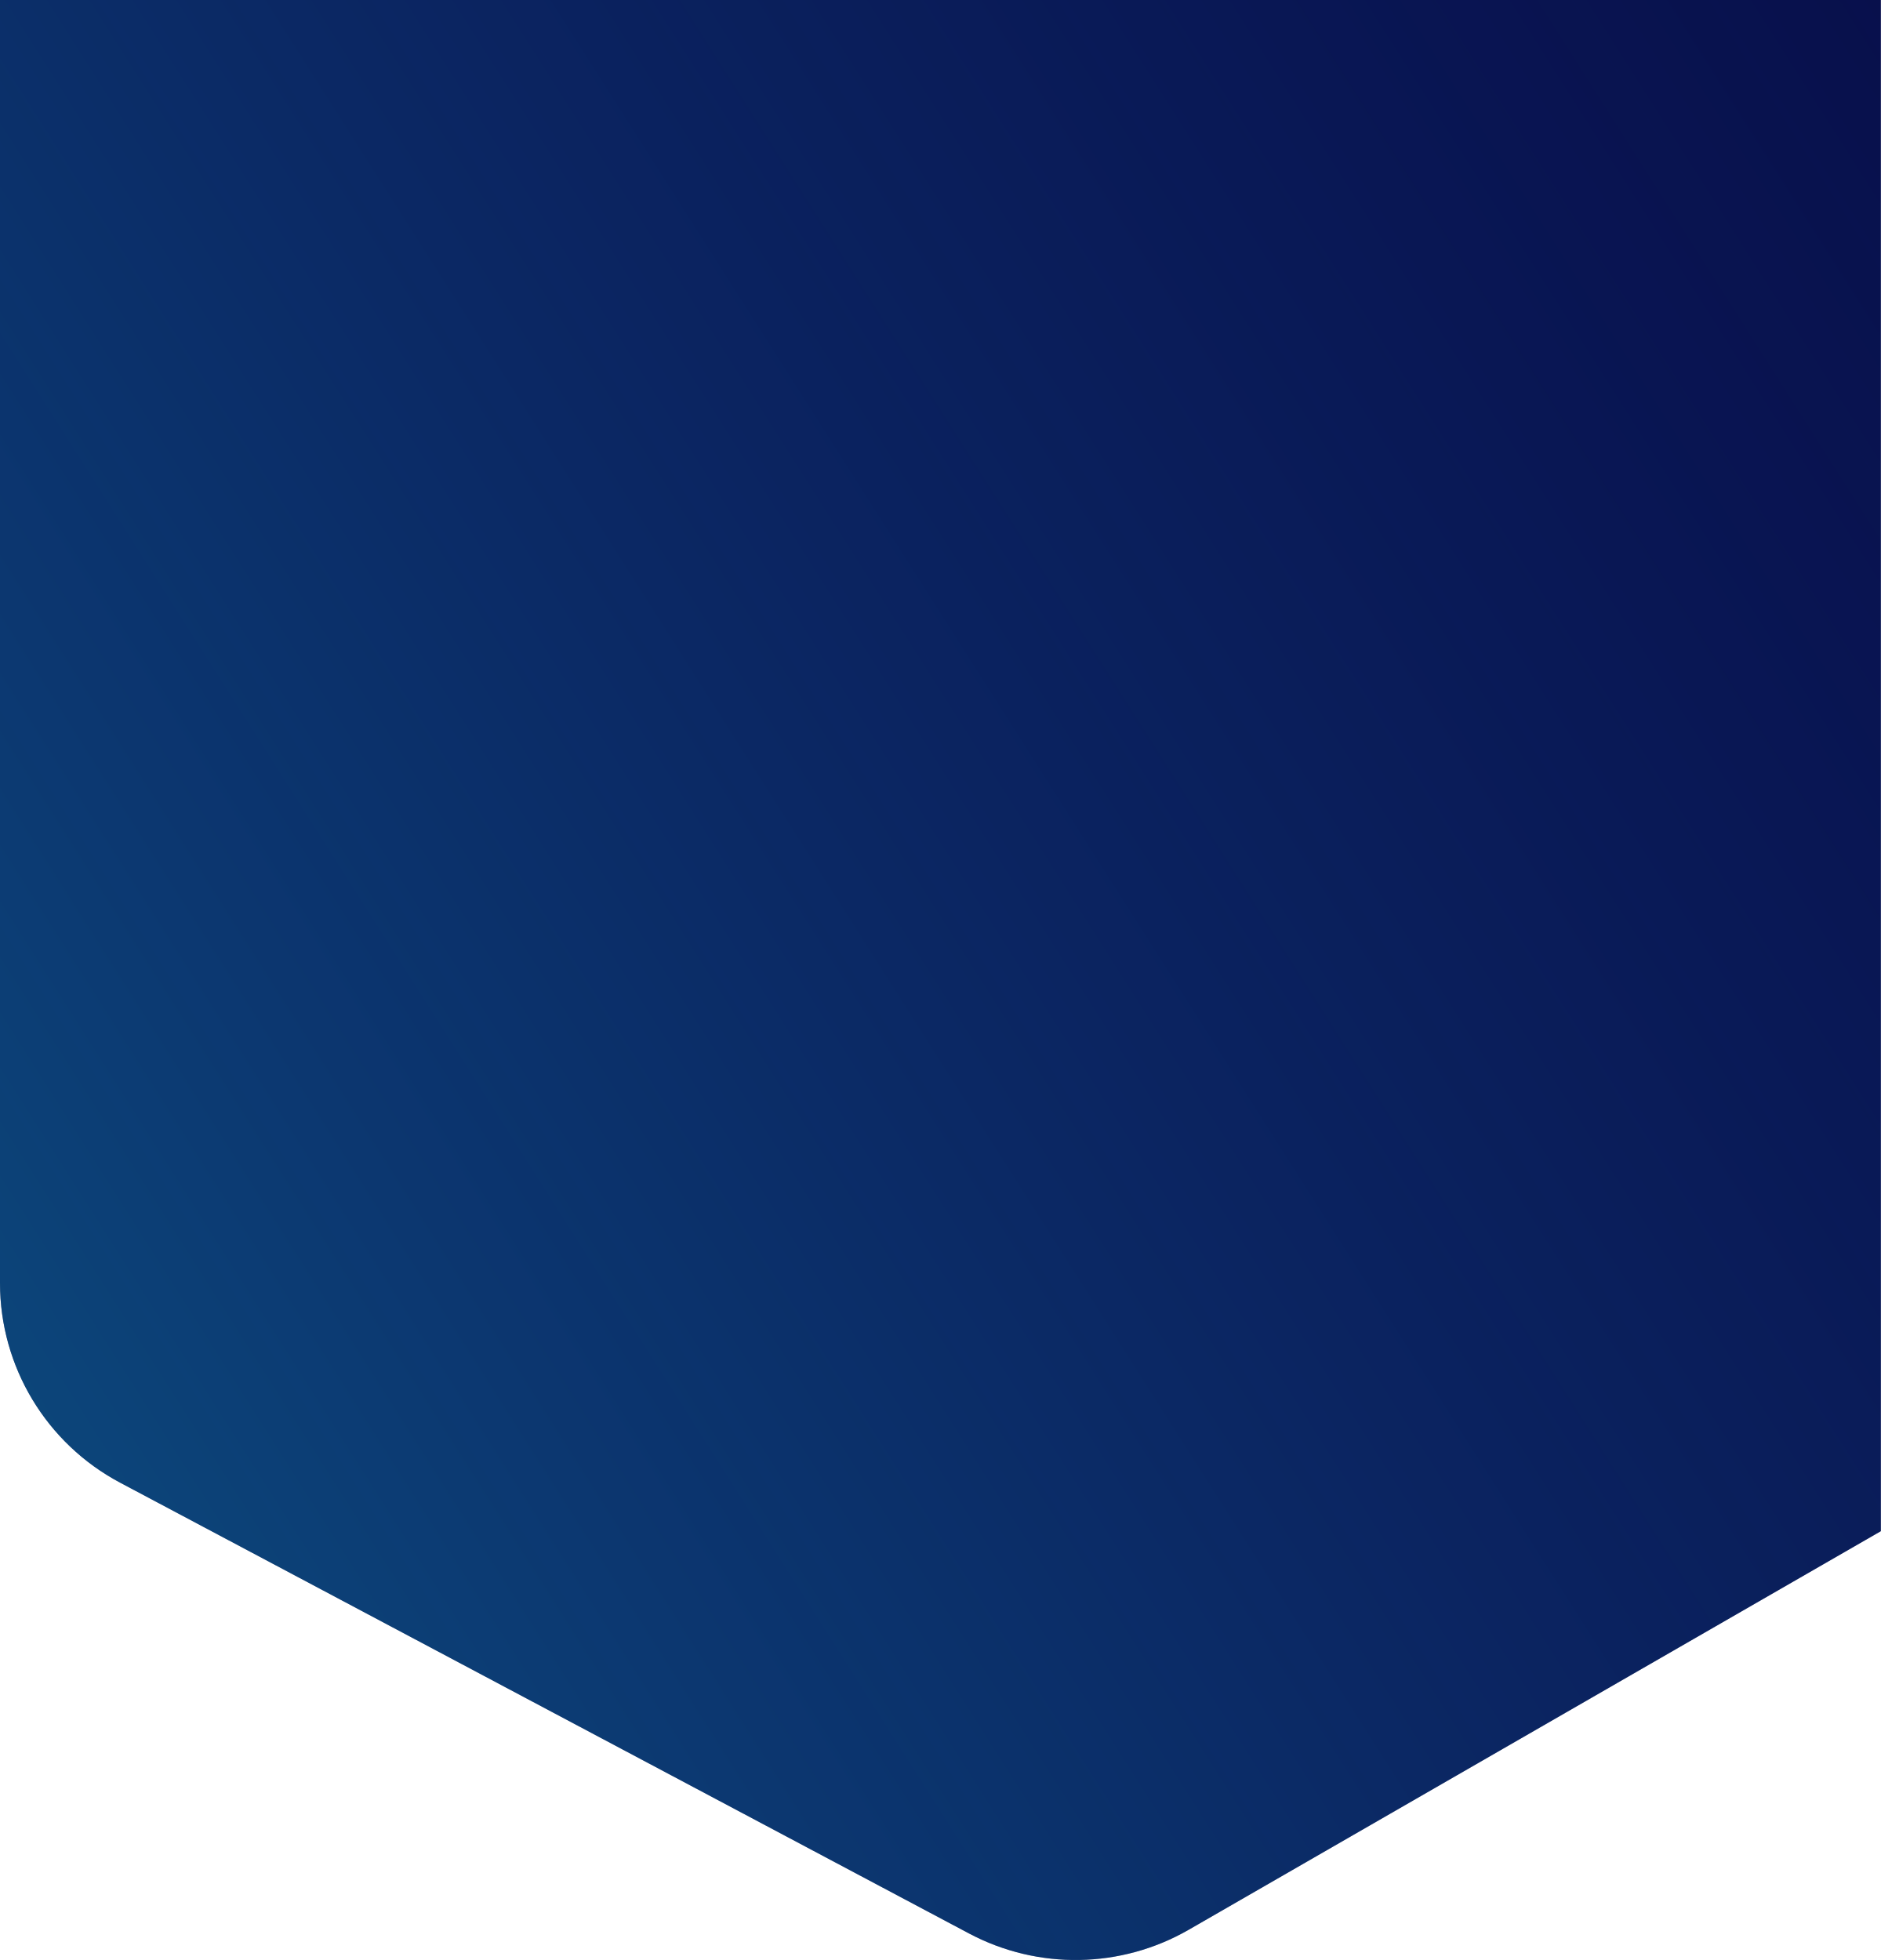
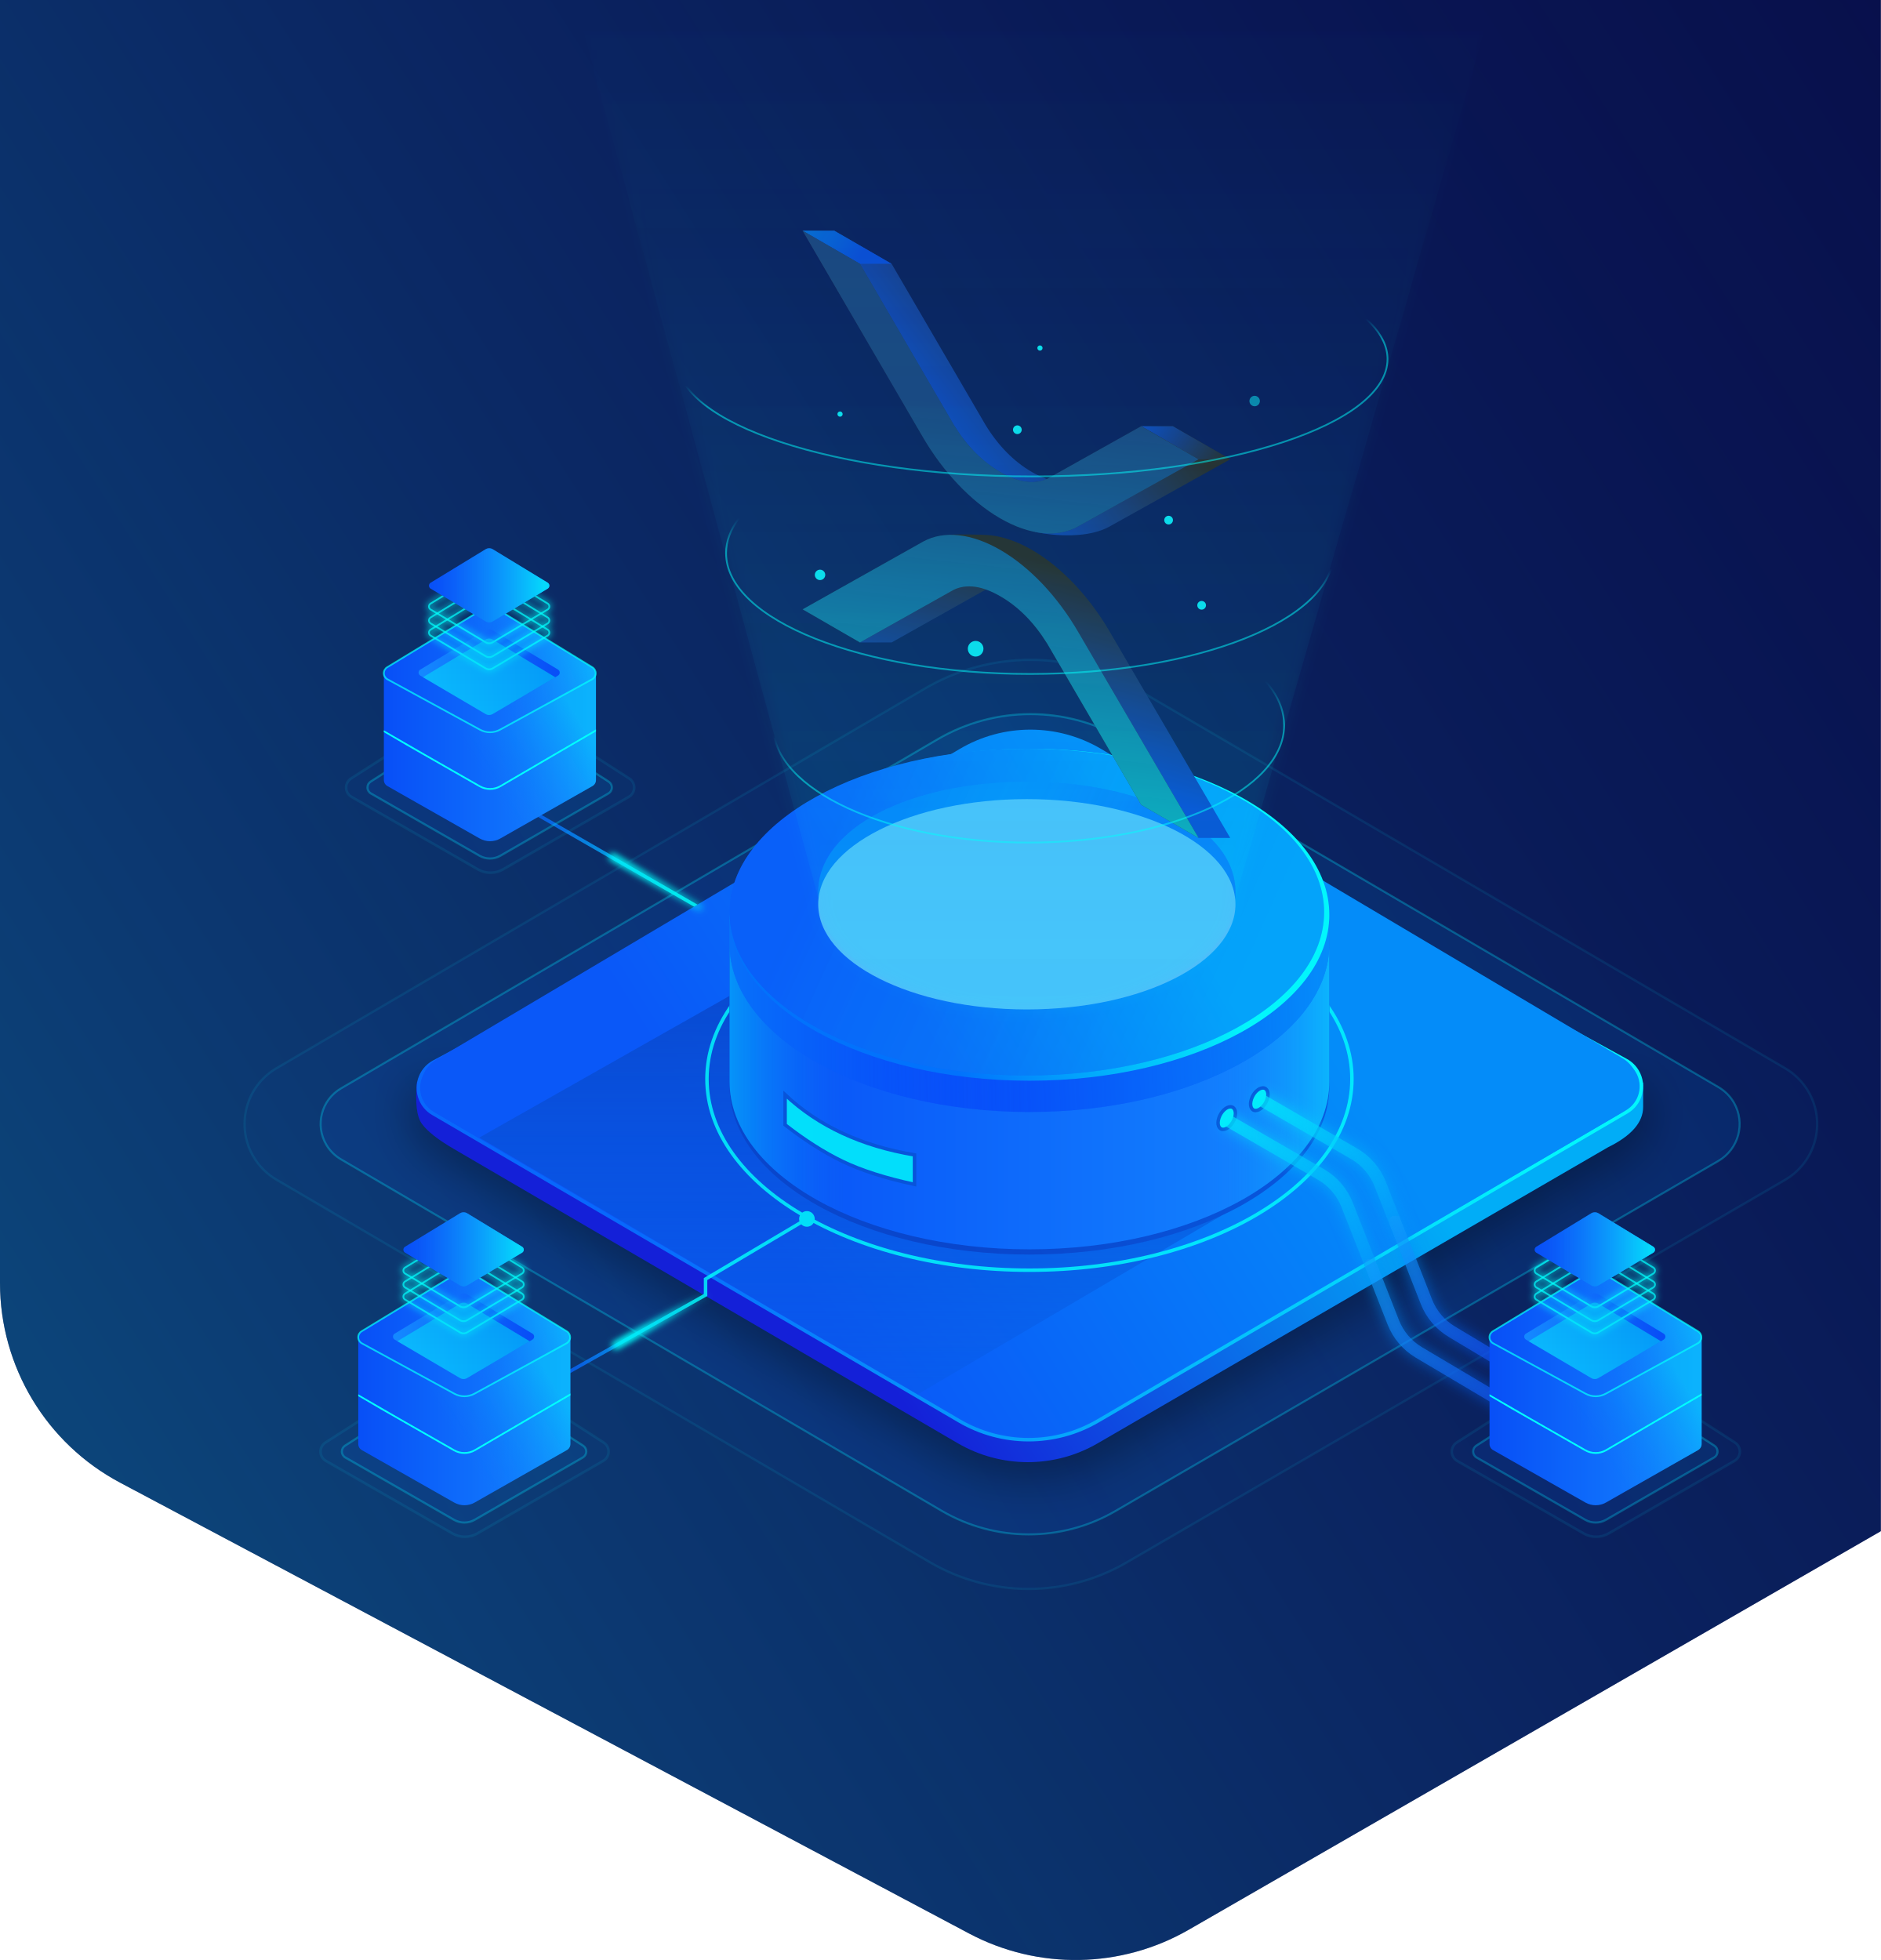
<svg xmlns="http://www.w3.org/2000/svg" xmlns:xlink="http://www.w3.org/1999/xlink" preserveAspectRatio="none" viewBox="0 0 830 865">
  <defs>
    <linearGradient id="b" x1="140.801%" x2="-19.144%" y1="-14.609%" y2="91.04%">
      <stop offset="0%" stop-color="#302196" stop-opacity="0" />
      <stop offset="100%" stop-color="#12A8CF" stop-opacity=".5" />
    </linearGradient>
-     <path id="a" d="M610 0h830v675.75l-305.411 175.89c-29.868 17.202-66.508 17.83-96.95 1.663L663.027 654.35C630.393 637.02 610 603.131 610 566.234V0z" />
+     <path id="a" d="M0 0h830v675.75L524.589 851.64c-29.868 17.202-66.508 17.83-96.95 1.663L53.027 654.35C20.393 637.02 0 603.131 0 566.234V0z" />
+     <linearGradient id="c" x1="50%" x2="50%" y1="0%" y2="100%">
+       <stop offset="0%" stop-color="#01D9F6" />
+       <stop offset="100%" stop-color="#02F6FE" />
+     </linearGradient>
+     <linearGradient id="d" x1="26.952%" x2="75.946%" y1="40.658%" y2="58.182%">
+       <stop offset="0%" stop-color="#048CF9" />
+       <stop offset="100%" stop-color="#0A58F8" />
+     </linearGradient>
+     <linearGradient id="e" x1="26.952%" x2="75.946%" y1="40.67%" y2="58.172%">
+       <stop offset="0%" stop-color="#048CF9" />
+       <stop offset="100%" stop-color="#0A58F8" />
+     </linearGradient>
+     <linearGradient id="f" x1="7.97%" y1="63.422%" y2="33.443%">
+       <stop offset="0%" stop-color="#01FFFC" />
+       <stop offset="100%" stop-color="#0868FC" />
+     </linearGradient>
+     <linearGradient id="i" x1="14.734%" x2="67.041%" y1="41.252%" y2="52.055%">
+       <stop offset="0%" stop-color="#01ADF7" />
+       <stop offset="100%" stop-color="#1420D8" />
+     </linearGradient>
+     <path id="h" d="M556.075 165.506c.85 9.15.125 15.304-2.173 18.464-2.502 3.378-7.22 7.082-14.155 11.111l-222.27 129.82a61.372 61.372 0 0 1-61.751.089L30.53 194.336c-10.364-5.084-15.546-11.02-15.546-17.808v-10.76l541.09-.262z" />
+     <filter id="g" width="114%" height="137.4%" x="-7%" y="-19.2%" filterUnits="objectBoundingBox">
+       <feMorphology in="SourceAlpha" operator="dilate" radius="2.5" result="shadowSpreadOuter1" />
+       <feOffset dy="4" in="shadowSpreadOuter1" result="shadowOffsetOuter1" />
+       <feGaussianBlur in="shadowOffsetOuter1" result="shadowBlurOuter1" stdDeviation="9.5" />
+       <feColorMatrix in="shadowBlurOuter1" values="0 0 0 0 0 0 0 0 0 0 0 0 0 0 0 0 0 0 0.3 0" />
+     </filter>
+     <linearGradient id="k" x1="26.952%" x2="75.946%" y1="41.355%" y2="57.572%">
+       <stop offset="0%" stop-color="#048CF9" />
+       <stop offset="100%" stop-color="#0A58F8" />
+     </linearGradient>
+     <linearGradient id="j" x1="9.286%" x2="84.588%" y1="47.043%" y2="54.584%">
+       <stop offset="0%" stop-color="#02F6FC" />
+       <stop offset="100%" stop-color="#0868FC" />
+     </linearGradient>
+     <linearGradient id="l" x1="26.952%" x2="75.946%" y1="40.54%" y2="58.286%">
+       <stop offset="0%" stop-color="#048CF9" />
+       <stop offset="100%" stop-color="#0A58F8" />
+     </linearGradient>
+     <linearGradient id="m" x1="40.995%" x2="40.995%" y1="17.775%" y2="97.901%">
+       <stop offset="0%" stop-color="#0946CC" />
+       <stop offset="100%" stop-color="#0758DD" stop-opacity=".293" />
+     </linearGradient>
+     <linearGradient id="n" x1="66.921%" x2="0%" y1="64.471%" y2="52.297%">
+       <stop offset="0%" stop-color="#0946CC" />
+       <stop offset="100%" stop-color="#0859DF" />
+     </linearGradient>
+     <linearGradient id="o" x1="0%" y1="19.591%" y2="19.591%">
+       <stop offset="0%" stop-color="#1488FF" />
+       <stop offset="100%" stop-color="#084FF7" />
+     </linearGradient>
+     <linearGradient id="q" x1="19.755%" x2=".143%" y1="40.599%" y2="40.599%">
+       <stop offset="0%" stop-color="#0C86FB" stop-opacity="0" />
+       <stop offset="100%" stop-color="#02E6FB" stop-opacity=".45" />
+     </linearGradient>
+     <linearGradient id="r" x1="80.867%" y1="40.599%" y2="40.599%">
+       <stop offset="0%" stop-color="#0C86FB" stop-opacity="0" />
+       <stop offset="100%" stop-color="#02E6FB" stop-opacity=".45" />
+     </linearGradient>
+     <path id="p" d="M204.613 551.365c73.086 0 132.334-33.17 132.334-74.087v-73.207H72.278v73.207c0 40.917 59.249 74.087 132.335 74.087z" />
+     <linearGradient id="t" x1="50%" x2="118.258%" y1="40.599%" y2="40.599%">
+       <stop offset="0%" stop-color="#0C86FB" stop-opacity="0" />
+       <stop offset="100%" stop-color="#02E6FB" stop-opacity=".45" />
+     </linearGradient>
+     <linearGradient id="u" x1="77.618%" x2="0%" y1="50%" y2="48.991%">
+       <stop offset="0%" stop-color="#0C86FB" stop-opacity="0" />
+       <stop offset="100%" stop-color="#02E6FB" stop-opacity=".45" />
+     </linearGradient>
+     <path id="s" d="M204.613 490.76c73.086 0 132.334-33.17 132.334-74.087v-12.602H72.278v12.602c0 40.917 59.249 74.086 132.335 74.086z" />
+     <linearGradient id="v" x1="26.952%" x2="75.187%" y1="41.613%" y2="57.301%">
+       <stop offset="0%" stop-color="#02F6FC" />
+       <stop offset="100%" stop-color="#0272FC" />
+     </linearGradient>
+     <linearGradient id="w" x1="26.952%" x2="75.946%" y1="41.731%" y2="57.242%">
+       <stop offset="0%" stop-color="#048CF9" />
+       <stop offset="100%" stop-color="#0A58F8" />
+     </linearGradient>
+     <linearGradient id="y" x1="86.626%" x2="11.367%" y1="40.719%" y2="59.323%">
+       <stop offset="0%" stop-color="#086BF9" stop-opacity=".4" />
+       <stop offset="100%" stop-color="#02E6FB" stop-opacity=".252" />
+     </linearGradient>
+     <ellipse id="x" cx="205.763" cy="402.536" rx="131.184" ry="72.113" />
+     <linearGradient id="z" x1="64.107%" x2="24.561%" y1="35.103%" y2="46.529%">
+       <stop offset="0%" stop-color="#048CF9" />
+       <stop offset="100%" stop-color="#0A58F8" />
+     </linearGradient>
+     <linearGradient id="B" x1="86.626%" x2="11.367%" y1="40.849%" y2="59.192%">
+       <stop offset="0%" stop-color="#086BF9" stop-opacity=".4" />
+       <stop offset="100%" stop-color="#02E6FB" stop-opacity=".252" />
+     </linearGradient>
+     <path id="A" d="M205.763 445.497c50.843 0 92.06-23.184 92.06-51.783S256.605 345 205.762 345c-50.842 0-92.058 20.115-92.058 48.714 0 28.6 41.216 51.783 92.058 51.783z" />
+     <linearGradient id="C" x1="30.783%" x2="52.393%" y1="15.086%" y2="74.724%">
+       <stop offset="0%" stop-color="#282828" />
+       <stop offset="100%" stop-color="#0A4BD1" />
+     </linearGradient>
+     <linearGradient id="D" x1="26.952%" x2="75.946%" y1="36.112%" y2="62.164%">
+       <stop offset="0%" stop-color="#282828" />
+       <stop offset="100%" stop-color="#0A4BD1" />
+     </linearGradient>
+     <linearGradient id="E" x1="131.784%" x2="30.221%" y1="33.113%" y2="53.748%">
+       <stop offset="0%" stop-color="#0575CF" />
+       <stop offset="100%" stop-color="#0A4BD1" />
+     </linearGradient>
+     <linearGradient id="F" x1="-6.432%" x2="121.984%" y1="64.076%" y2="31.384%">
+       <stop offset="0%" stop-color="#282828" />
+       <stop offset="100%" stop-color="#0A4BD1" />
+     </linearGradient>
+     <linearGradient id="H" x1="47.31%" x2="52.368%" y1="29.054%" y2="100%">
+       <stop offset="0%" stop-color="#086BF9" stop-opacity=".4" />
+       <stop offset="100%" stop-color="#02E6FB" stop-opacity=".7" />
+     </linearGradient>
+     <path id="G" d="M101.49 140.868l.003-.002c12.685-7.323 24.865-8.645 33.957-3.697l.275.152 52.995 29.782-25.312 14.614-41.409-23.238c-5.686-2.714-12.54-1.755-20.562 2.876-7.942 4.586-14.786 11.475-20.53 20.67l-.174.28-41.442 71.071L13.98 267.99l53.255-91.164c9.05-15.49 21.197-28.301 33.872-35.734l.387-.226-.003.002zM39.291 86.273l41.442 23.22c5.78 2.659 12.682 1.673 20.704-2.959S116.313 94.947 122 85.667l41.409-71.053L188.72 0l-52.995 90.977c-9.03 15.5-21.173 28.325-33.847 35.758l-.388.225c-12.814 7.398-25.115 8.69-34.256 3.597l-53.255-29.67 25.312-14.614z" />
+     <linearGradient id="I" x1="50%" x2="54.56%" y1="59.793%" y2="41.533%">
+       <stop offset="0%" stop-color="#01FFFC" />
+       <stop offset="100%" stop-color="#01FFFC" stop-opacity="0" />
+     </linearGradient>
+     <linearGradient id="J" x1="50%" x2="52.891%" y1="55.062%" y2="45.751%">
+       <stop offset="0%" stop-color="#01FFFC" />
+       <stop offset="100%" stop-color="#01FFFC" stop-opacity="0" />
+     </linearGradient>
+     <linearGradient id="K" x1="50%" x2="47.019%" y1="57.195%" y2="43.878%">
+       <stop offset="0%" stop-color="#01FFFC" />
+       <stop offset="100%" stop-color="#01FFFC" stop-opacity="0" />
+     </linearGradient>
+     <linearGradient id="L" x1="50%" x2="50%" y1="0%" y2="100%">
+       <stop offset="0%" stop-color="#01D9F6" stop-opacity="0" />
+       <stop offset="100%" stop-color="#02F6FE" stop-opacity=".2" />
+     </linearGradient>
+     <linearGradient id="M" x1="50%" x2="50%" y1="0%" y2="100%">
+       <stop offset="0%" stop-color="#01D9F6" stop-opacity="0" />
+       <stop offset="100%" stop-color="#02F6FE" stop-opacity=".2" />
+     </linearGradient>
+     <filter id="N" width="104.5%" height="104.1%" x="-2.3%" y="-2.1%" filterUnits="objectBoundingBox">
+       <feGaussianBlur in="SourceGraphic" stdDeviation="3.069" />
+     </filter>
+     <linearGradient id="O" x1="92.151%" x2="7.849%" y1="0%" y2="100%">
+       <stop offset="0%" stop-color="#02ECFC" />
+       <stop offset="100%" stop-color="#0B56FA" />
+     </linearGradient>
+     <linearGradient id="P" x1="98.494%" x2="1.506%" y1="0%" y2="100%">
+       <stop offset="0%" stop-color="#02ECFC" />
+       <stop offset="100%" stop-color="#0B56FA" />
+     </linearGradient>
+     <filter id="Q" filterUnits="objectBoundingBox">
+       <feGaussianBlur in="SourceGraphic" stdDeviation="3.069" />
+     </filter>
+     <filter id="R" width="117%" height="118.3%" x="-8.5%" y="-9.2%" filterUnits="objectBoundingBox">
+       <feGaussianBlur in="SourceGraphic" stdDeviation="3.069" />
+     </filter>
+     <linearGradient id="S" x1="42.899%" y1="50%" y2="70.408%">
+       <stop offset="0%" stop-color="#01FFFC" />
+       <stop offset="100%" stop-color="#0868FC" />
+     </linearGradient>
+     <linearGradient id="T" x1="0%" x2="88.306%" y1="34.221%" y2="62.284%">
+       <stop offset="0%" stop-color="#01FFFC" stop-opacity=".099" />
+       <stop offset="100%" stop-color="#01FFFC" />
+     </linearGradient>
+     <filter id="U" width="125.4%" height="149.1%" x="-12.7%" y="-24.6%" filterUnits="objectBoundingBox">
+       <feGaussianBlur in="SourceGraphic" stdDeviation="1.534" />
+     </filter>
+     <filter id="V" width="125.4%" height="149.1%" x="-12.7%" y="-24.6%" filterUnits="objectBoundingBox">
+       <feGaussianBlur in="SourceGraphic" stdDeviation="1.534" />
+     </filter>
+     <linearGradient id="W" x1="0%" x2="88.306%" y1="33.201%" y2="63.079%">
+       <stop offset="0%" stop-color="#01FFFC" stop-opacity=".099" />
+       <stop offset="100%" stop-color="#01FFFC" />
+     </linearGradient>
+     <filter id="X" width="125.8%" height="148%" x="-12.9%" y="-24%" filterUnits="objectBoundingBox">
+       <feGaussianBlur in="SourceGraphic" stdDeviation="1.534" />
+     </filter>
+     <filter id="Y" width="125.8%" height="148%" x="-12.9%" y="-24%" filterUnits="objectBoundingBox">
+       <feGaussianBlur in="SourceGraphic" stdDeviation="1.534" />
+     </filter>
+     <linearGradient id="Z" x1="26.952%" x2="75.946%" y1="39.881%" y2="58.863%">
+       <stop offset="0%" stop-color="#048CF9" />
+       <stop offset="100%" stop-color="#0A58F8" />
+     </linearGradient>
+     <linearGradient id="aa" x1="26.952%" x2="75.946%" y1="39.871%" y2="58.871%">
+       <stop offset="0%" stop-color="#048CF9" />
+       <stop offset="100%" stop-color="#0A58F8" />
+     </linearGradient>
+     <linearGradient id="ab" x1="0%" y1="19.591%" y2="19.591%">
+       <stop offset="0%" stop-color="#1488FF" />
+       <stop offset="100%" stop-color="#084FF7" />
+     </linearGradient>
+     <linearGradient id="ad" x1="50%" x2=".143%" y1="67.884%" y2="43.906%">
+       <stop offset="0%" stop-color="#0C86FB" stop-opacity="0" />
+       <stop offset="100%" stop-color="#02E6FB" stop-opacity=".45" />
+     </linearGradient>
+     <path id="ac" d="M21.263 102.804v-46.96L68.448 79.54l46.41-23.697v46.96a3.069 3.069 0 0 1-1.552 2.668L72.56 128.614a9.206 9.206 0 0 1-9.101-.004L22.814 105.47a3.069 3.069 0 0 1-1.55-2.667z" />
+     <linearGradient id="ae" x1="0%" y1="19.591%" y2="19.591%">
+       <stop offset="0%" stop-color="#1488FF" />
+       <stop offset="100%" stop-color="#084FF7" />
+     </linearGradient>
+     <linearGradient id="ag" x1="50%" x2=".143%" y1="59.203%" y2="46.864%">
+       <stop offset="0%" stop-color="#0C86FB" stop-opacity="0" />
+       <stop offset="100%" stop-color="#02E6FB" stop-opacity=".45" />
+     </linearGradient>
+     <path id="af" d="M22.838 53.045l40.385-24.664a9.206 9.206 0 0 1 9.579-.01l40.599 24.67a3.069 3.069 0 0 1-.126 5.318L72.423 80.606a9.206 9.206 0 0 1-8.823-.009l-40.636-22.24a3.069 3.069 0 0 1-.126-5.312z" />
+     <linearGradient id="ah" x1="97.532%" x2="4.524%" y1="51.386%" y2="50%">
+       <stop offset="0%" stop-color="#1488FF" />
+       <stop offset="100%" stop-color="#084FF7" />
+     </linearGradient>
+     <filter id="ai" width="114%" height="128.8%" x="-7%" y="-14.4%" filterUnits="objectBoundingBox">
+       <feGaussianBlur in="SourceGraphic" stdDeviation="1.534" />
+     </filter>
+     <filter id="aj" width="114%" height="128.8%" x="-7%" y="-14.4%" filterUnits="objectBoundingBox">
+       <feGaussianBlur in="SourceGraphic" stdDeviation="1.534" />
+     </filter>
+     <filter id="ak" width="114%" height="128.8%" x="-7%" y="-14.4%" filterUnits="objectBoundingBox">
+       <feGaussianBlur in="SourceGraphic" stdDeviation="1.534" />
+     </filter>
+     <linearGradient id="al" x1="50%" x2="50%" y1="0%" y2="100%">
+       <stop offset="0%" stop-color="#01D9F6" />
+       <stop offset="100%" stop-color="#02F6FE" />
+     </linearGradient>
+     <linearGradient id="am" x1="0%" y1="19.591%" y2="19.591%">
+       <stop offset="0%" stop-color="#1488FF" />
+       <stop offset="100%" stop-color="#084FF7" />
+     </linearGradient>
+     <linearGradient id="ao" x1="89.387%" x2="4.771%" y1="50%" y2="50%">
+       <stop offset="0%" stop-color="#0C86FB" stop-opacity="0" />
+       <stop offset="100%" stop-color="#02E6FB" stop-opacity=".85" />
+     </linearGradient>
+     <path id="an" d="M42.563 15.727L66.785.972a3.069 3.069 0 0 1 3.192 0l24.24 14.756a1.534 1.534 0 0 1-.011 2.628L69.963 32.817a3.069 3.069 0 0 1-3.144 0L42.576 18.355a1.534 1.534 0 0 1-.013-2.628z" />
+     <path id="ap" d="M21.263 102.804v-46.96L68.448 79.54l46.41-23.697v46.96a3.069 3.069 0 0 1-1.552 2.668L72.56 128.614a9.206 9.206 0 0 1-9.101-.004L22.814 105.47a3.069 3.069 0 0 1-1.55-2.667z" />
+     <path id="aq" d="M22.838 53.045l40.385-24.664a9.206 9.206 0 0 1 9.579-.01l40.599 24.67a3.069 3.069 0 0 1-.126 5.318L72.423 80.606a9.206 9.206 0 0 1-8.823-.009l-40.636-22.24a3.069 3.069 0 0 1-.126-5.312z" />
+     <filter id="ar" width="114%" height="128.8%" x="-7%" y="-14.4%" filterUnits="objectBoundingBox">
+       <feGaussianBlur in="SourceGraphic" stdDeviation="1.534" />
+     </filter>
+     <filter id="as" width="114%" height="128.8%" x="-7%" y="-14.4%" filterUnits="objectBoundingBox">
+       <feGaussianBlur in="SourceGraphic" stdDeviation="1.534" />
+     </filter>
+     <filter id="at" width="114%" height="128.8%" x="-7%" y="-14.4%" filterUnits="objectBoundingBox">
+       <feGaussianBlur in="SourceGraphic" stdDeviation="1.534" />
+     </filter>
+     <path id="au" d="M42.563 15.727L66.785.972a3.069 3.069 0 0 1 3.192 0l24.24 14.756a1.534 1.534 0 0 1-.011 2.628L69.963 32.817a3.069 3.069 0 0 1-3.144 0L42.576 18.355a1.534 1.534 0 0 1-.013-2.628z" />
+     <path id="av" d="M21.263 102.804v-46.96L68.448 79.54l46.41-23.697v46.96a3.069 3.069 0 0 1-1.552 2.668L72.56 128.614a9.206 9.206 0 0 1-9.101-.004L22.814 105.47a3.069 3.069 0 0 1-1.55-2.667z" />
+     <path id="aw" d="M22.838 53.045l40.385-24.664a9.206 9.206 0 0 1 9.579-.01l40.599 24.67a3.069 3.069 0 0 1-.126 5.318L72.423 80.606a9.206 9.206 0 0 1-8.823-.009l-40.636-22.24a3.069 3.069 0 0 1-.126-5.312z" />
+     <filter id="ax" width="114%" height="128.8%" x="-7%" y="-14.4%" filterUnits="objectBoundingBox">
+       <feGaussianBlur in="SourceGraphic" stdDeviation="1.534" />
+     </filter>
+     <filter id="ay" width="114%" height="128.8%" x="-7%" y="-14.4%" filterUnits="objectBoundingBox">
+       <feGaussianBlur in="SourceGraphic" stdDeviation="1.534" />
+     </filter>
+     <filter id="az" width="114%" height="128.8%" x="-7%" y="-14.4%" filterUnits="objectBoundingBox">
+       <feGaussianBlur in="SourceGraphic" stdDeviation="1.534" />
+     </filter>
+     <path id="aA" d="M42.563 15.727L66.785.972a3.069 3.069 0 0 1 3.192 0l24.24 14.756a1.534 1.534 0 0 1-.011 2.628L69.963 32.817a3.069 3.069 0 0 1-3.144 0L42.576 18.355a1.534 1.534 0 0 1-.013-2.628z" />
  </defs>
-   <g fill="none" fill-rule="evenodd" transform="translate(-610)">
-     <use fill="#030A41" xlink:href="#a" />
-     <use fill="url(#b)" xlink:href="#a" />
+   <g fill="none" fill-rule="evenodd">
+     <g>
+       <use fill="#030A41" xlink:href="#a" />
+       <use fill="url(#b)" xlink:href="#a" />
+     </g>
+     <g transform="matrix(-1 0 0 1 830 0)">
+       <ellipse cx="376.876" cy="396.783" fill="url(#c)" rx="92.059" ry="47.947" />
+       <path fill="url(#d)" fill-opacity=".1" stroke="#02DFF8" stroke-opacity=".3" stroke-width="1.017" d="M421.742 303.807l286.233 167.618c13.591 7.959 18.157 25.428 10.198 39.019a28.517 28.517 0 0 1-10.199 10.198L419.716 689.426a86.19 86.19 0 0 1-86.852.146L42.293 520.735c-13.618-7.912-18.243-25.366-10.33-38.984a28.517 28.517 0 0 1 10.257-10.288l286.643-167.678a91.936 91.936 0 0 1 92.879.022z" opacity=".3" />
+       <path fill="url(#e)" fill-opacity=".1" stroke="#02DFF8" stroke-opacity=".3" stroke-width=".898" d="M416.263 326.27l263.282 154.085c8.639 5.056 11.543 16.158 6.487 24.796a18.124 18.124 0 0 1-6.488 6.489L414.475 666.752a76.121 76.121 0 0 1-76.671.128L71.702 512.355c-9.003-5.228-12.063-16.763-6.835-25.765a18.849 18.849 0 0 1 6.787-6.807L334.27 326.252a81.196 81.196 0 0 1 81.992.019z" />
+       <path stroke="url(#f)" stroke-width="1.534" d="M518.033 402.536l77.975-44.87" opacity=".802" />
+       <g transform="translate(89.926 312.012)">
+         <use fill="#000" filter="url(#g)" xlink:href="#h" />
+         <use fill="url(#i)" xlink:href="#h" />
+         <path fill="url(#k)" stroke="url(#j)" stroke-width="1.534" d="M309.936 29.696a60.605 60.605 0 0 0-57.585.358L22.526 155.989a13.042 13.042 0 0 0-4.993 4.857c-3.634 6.218-1.54 14.205 4.679 17.84L255.577 315.08a60.605 60.605 0 0 0 61.153.006l232.267-135.693c2.09-1.221 3.799-3 4.936-5.136 3.382-6.36.97-14.257-5.39-17.64L309.936 29.698z" />
+         <path fill="url(#l)" d="M316.69 18.589l230.805 136.99c6.559 3.893 8.72 12.365 4.827 18.923a13.809 13.809 0 0 1-4.925 4.885l-230.35 134.157a61.372 61.372 0 0 1-61.785-.006L24.125 178.863c-6.59-3.84-8.819-12.294-4.98-18.884a13.809 13.809 0 0 1 4.886-4.924L254.05 18.583a61.372 61.372 0 0 1 62.64.006z" />
+         <path fill="url(#m)" d="M288.73 54.216l239.83 135.818-193.406 113.328-133.825-78.713z" />
+         <ellipse cx="285.799" cy="164.171" stroke="#01FFFD" stroke-width="1.534" opacity=".802" rx="142.307" ry="84.387" />
+       </g>
+       <g transform="translate(171.113)">
+         <path fill="url(#n)" d="M204.613 553.666c73.086 0 132.334-33.17 132.334-74.086v-73.208H72.278v73.208c0 40.916 59.249 74.086 132.335 74.086z" />
+         <use fill="url(#o)" xlink:href="#p" />
+         <use fill="url(#q)" xlink:href="#p" />
+         <use fill="url(#r)" xlink:href="#p" />
+         <use fill="#0743F9" xlink:href="#s" />
+         <use fill="url(#t)" xlink:href="#s" />
+         <use fill="url(#u)" xlink:href="#s" />
+         <ellipse cx="204.613" cy="403.687" fill="url(#v)" rx="132.334" ry="73.263" />
+         <use fill="url(#w)" xlink:href="#x" />
+         <use fill="url(#y)" xlink:href="#x" />
+         <use fill="url(#z)" xlink:href="#A" />
+         <use fill="url(#B)" xlink:href="#A" />
+         <ellipse cx="205.763" cy="399.084" fill="#4FBDFA" rx="92.059" ry="46.413" />
+         <path fill="url(#C)" d="M105.706 134.43c4.38-.435 16.86-.531 18.387-.135 1.881.488-4.308 1.957-2.622 2.874l.274.152 52.996 29.782-11.333 14.614h-13.98L108.02 158.48c-5.686-2.714-12.54-1.755-20.562 2.876-7.942 4.586-14.786 11.475-20.53 20.67l-.174.28-52.775 85.685H0l53.255-91.164c9.05-15.49 21.196-28.301 33.872-35.734l.387-.226c6.293-3.633 12.463-5.79 18.192-6.435z" transform="translate(116.006 101.812)" />
+         <path fill="url(#D)" d="M25.312 86.273h13.98l27.462 23.22c5.78 2.659 12.681 1.673 20.704-2.959 8.022-4.632 14.876-11.587 20.562-20.867l41.408-71.053L174.741 0h13.98c-13.634 8.634-20.773 13.505-21.42 14.614-10.14 17.409-25.326 42.863-45.556 76.363-9.029 15.5-21.173 28.325-33.846 35.758l-1.738 6.184c-9.48 2.028-23.765 2.73-32.906-2.362L0 100.887l25.312-14.614z" transform="translate(116.006 101.812)" />
+         <path fill="url(#E)" d="M149.428 14.614L174.741 0h13.98l-25.313 14.614z" transform="translate(116.006 101.812)" />
+         <path fill="url(#F)" d="M25.312 86.273h13.98l-25.313 14.614H0z" transform="translate(116.006 101.812)" />
+         <g transform="translate(116.006 101.812)">
+           <use fill="#282828" xlink:href="#G" />
+           <use fill="url(#H)" xlink:href="#G" />
+         </g>
+         <path stroke="url(#I)" stroke-width=".767" d="M162.777 272.035c-41.366 7.674-70.553 26.288-70.553 48.032 0 28.6 50.49 51.783 112.772 51.783 62.282 0 112.772-23.184 112.772-51.783 0-14.022-12.137-26.742-31.85-36.066" opacity=".5" />
+         <path stroke="url(#J)" stroke-width=".767" d="M144.722 110.438c-57.532 7.674-98.125 26.288-98.125 48.032 0 28.6 70.222 51.783 156.844 51.783 86.623 0 156.844-23.184 156.844-51.783 0-14.022-16.88-26.742-44.298-36.066" opacity=".503" />
+         <path stroke="url(#K)" stroke-width=".767" d="M109.177 206.618c-23.96 9.632-38.756 22.88-38.756 37.5 0 29.447 60.007 53.318 134.03 53.318s134.03-23.87 134.03-53.317c0-21.42-31.752-39.89-77.554-48.367" opacity=".5" />
+         <circle cx="228.357" cy="286.312" r="3.452" fill="#0CEFF8" opacity=".9" />
+         <circle cx="209.946" cy="189.651" r="1.918" fill="#0CEFF8" opacity=".9" />
+         <circle cx="297.018" cy="253.708" r="2.301" fill="#0CEFF8" opacity=".9" />
+         <circle cx="105.229" cy="176.993" r="2.301" fill="#0CEFF8" opacity=".5" />
+         <circle cx="288.195" cy="182.746" r="1.151" fill="#0CEFF8" opacity=".9" />
+         <circle cx="199.973" cy="153.594" r="1.151" fill="#0CEFF8" opacity=".9" />
+         <circle cx="143.203" cy="229.543" r="1.918" fill="#0CEFF8" opacity=".9" />
+         <circle cx="128.627" cy="267.133" r="1.918" fill="#0CEFF8" opacity=".9" />
+         <path fill="url(#L)" d="M205.38 445.497c50.842 0 92.442-23 92.442-49.481L405.191 0H0c75.803 264.522 113.705 396.527 113.705 396.016 0 26.48 40.832 49.481 91.675 49.481z" opacity=".303" />
+         <path fill="url(#M)" d="M205.497 445.497c50.842 0 92.442-23 92.442-49.481L404.943 0H0c75.881 264.522 113.822 396.527 113.822 396.016 0 26.48 40.832 49.481 91.675 49.481z" filter="url(#N)" opacity=".361" />
+         <path fill="#02ECFC" stroke="#0854DA" stroke-width="1.534" d="M104.803 490.105c1.923 0 2.76-2.233 1.872-4.987-.889-2.754-3.168-4.986-5.09-4.986-1.923 0-2.76 2.232-1.872 4.986.889 2.754 3.168 4.987 5.09 4.987zM119.15 498.43c1.922 0 2.76-2.232 1.872-4.986-.89-2.754-3.168-4.986-5.09-4.986-1.923 0-2.761 2.232-1.872 4.986.888 2.754 3.167 4.987 5.09 4.987z" />
+         <path fill="#02ECFC" fill-opacity=".9" stroke="#0854DA" stroke-width="1.534" d="M255.333 509.683c11.75-1.975 22.338-5.154 31.764-9.538 9.608-4.469 18.055-10.142 25.34-17.02v13.28c-8.668 6.774-17.115 12.152-25.34 16.134-8.225 3.981-18.813 7.371-31.764 10.169v-13.025z" />
+       </g>
+       <path stroke="url(#O)" stroke-width="5.37" d="M274.785 484.674L232.47 509.17a26.85 26.85 0 0 0-11.539 13.42l-20.386 51.9a26.85 26.85 0 0 1-11.183 13.21l-20.41 12.24" opacity=".6" />
+       <path stroke="url(#P)" stroke-width="5.37" d="M289.385 493.828l-42.313 24.495a26.85 26.85 0 0 0-11.539 13.42l-20.363 51.84a26.85 26.85 0 0 1-11.281 13.27l-38.455 22.836" opacity=".6" />
+       <path stroke="url(#O)" stroke-width="5.37" d="M274.785 484.674L232.47 509.17a26.85 26.85 0 0 0-11.539 13.42l-20.386 51.9a26.85 26.85 0 0 1-11.183 13.21l-20.41 12.24" filter="url(#Q)" opacity=".6" />
+       <path stroke="url(#P)" stroke-width="5.37" d="M289.385 493.828l-42.313 24.495a26.85 26.85 0 0 0-11.539 13.42l-20.363 51.84a26.85 26.85 0 0 1-11.281 13.27l-38.455 22.836" filter="url(#R)" opacity=".6" />
+       <path stroke="url(#S)" stroke-width="1.534" d="M473.922 537.94l44.725 26.538v7.04l65.743 36.997" opacity=".802" />
+       <path stroke="url(#T)" stroke-width="2.301" d="M518.647 571.517l40.63 22.825" filter="url(#U)" />
+       <path stroke="url(#T)" stroke-width="2.301" d="M518.647 571.517l40.63 22.825" filter="url(#V)" />
+       <path stroke="url(#W)" stroke-width="2.301" d="M520.429 400.965l40.231-23.32" filter="url(#X)" />
+       <path stroke="url(#W)" stroke-width="2.301" d="M520.429 400.965l40.231-23.32" filter="url(#Y)" />
+       <circle cx="473.922" cy="537.939" r="3.452" fill="#02DEF8" />
+       <path fill="url(#Z)" fill-opacity=".1" stroke="#02DFF8" stroke-opacity=".3" stroke-width=".951" d="M15.644 103.515L63.068 73.02a9.206 9.206 0 0 1 9.94-.01l47.673 30.5a3.069 3.069 0 0 1-.127 5.248l-47.929 27.48a9.206 9.206 0 0 1-9.175-.01l-47.678-27.473a3.069 3.069 0 0 1-.128-5.24z" transform="translate(557.042 534.487)" />
+       <path fill="url(#aa)" fill-opacity=".1" stroke="#02DFF8" stroke-opacity=".3" stroke-width="1.141" d="M6.559 102.132l55.275-35.559a11.047 11.047 0 0 1 11.933-.014l55.563 35.567a4.753 4.753 0 0 1-.197 8.126l-55.826 32.024a11.047 11.047 0 0 1-11.015-.012L6.757 110.247a4.753 4.753 0 0 1-.198-8.115z" opacity=".3" transform="translate(557.042 534.487)" />
+       <g transform="translate(557.042 534.487)">
+         <use fill="url(#ab)" xlink:href="#ac" />
+         <use fill="url(#ad)" xlink:href="#ac" />
+       </g>
+       <g transform="translate(557.042 534.487)">
+         <use fill="url(#ae)" xlink:href="#af" />
+         <use fill="url(#ag)" xlink:href="#af" />
+       </g>
+       <path stroke="#01FFFD" stroke-width=".767" d="M579.88 587.533l40.385-24.665a9.206 9.206 0 0 1 9.579-.01l40.599 24.67a3.069 3.069 0 0 1-.126 5.318l-40.852 22.247a9.206 9.206 0 0 1-8.823-.009l-40.636-22.24a3.069 3.069 0 0 1-.127-5.311z" opacity=".702" />
+       <path fill="#01FFFD" fill-rule="nonzero" d="M671.9 615.344l-18.078 10.433c-6.98 3.992-15.1 8.63-24.359 13.914a8.823 8.823 0 0 1-8.816-.009l-26.068-15.233-11.334-6.594c-1.93-1.12-3.304-1.94-4.939-2.885v.887l17.445 10.163 17.518 10.233 6.992 4.092a9.59 9.59 0 0 0 9.584.012l32.026-18.304 10.03-5.883v-.826z" />
+       <path fill="url(#ah)" d="M37.997 54.08l28.81-17.318a3.069 3.069 0 0 1 3.161 0L98.8 54.08a1.534 1.534 0 0 1-.011 2.637L69.956 73.69a3.069 3.069 0 0 1-3.113 0L38.01 56.718a1.534 1.534 0 0 1-.013-2.637z" transform="translate(557.042 534.487)" />
+       <path stroke="#01FFFD" stroke-width=".767" d="M599.605 559.42l24.222-14.755a3.069 3.069 0 0 1 3.192 0l24.24 14.756a1.534 1.534 0 0 1-.012 2.628l-24.242 14.461a3.069 3.069 0 0 1-3.144 0l-24.244-14.462a1.534 1.534 0 0 1-.012-2.628z" opacity=".702" />
+       <path stroke="#01FFFD" stroke-width=".767" d="M599.605 565.558l24.222-14.756a3.069 3.069 0 0 1 3.192 0l24.24 14.756a1.534 1.534 0 0 1-.012 2.628l-24.242 14.461a3.069 3.069 0 0 1-3.144 0l-24.244-14.461a1.534 1.534 0 0 1-.012-2.628z" opacity=".702" />
+       <path stroke="#01FFFD" stroke-width=".767" d="M599.605 570.928l24.222-14.756a3.069 3.069 0 0 1 3.192 0l24.24 14.756a1.534 1.534 0 0 1-.012 2.628l-24.242 14.461a3.069 3.069 0 0 1-3.144 0l-24.244-14.461a1.534 1.534 0 0 1-.012-2.628z" opacity=".702" />
+       <path stroke="#01FFFD" stroke-width="1.534" d="M42.563 24.933l24.222-14.755a3.069 3.069 0 0 1 3.192 0l24.24 14.755a1.534 1.534 0 0 1-.011 2.629l-24.243 14.46a3.069 3.069 0 0 1-3.144 0l-24.243-14.46a1.534 1.534 0 0 1-.013-2.629z" filter="url(#ai)" opacity=".702" transform="translate(557.042 534.487)" />
+       <path stroke="#01FFFD" stroke-width="1.534" d="M42.563 31.07l24.222-14.755a3.069 3.069 0 0 1 3.192 0l24.24 14.756a1.534 1.534 0 0 1-.011 2.628L69.963 48.16a3.069 3.069 0 0 1-3.144 0L42.576 33.698a1.534 1.534 0 0 1-.013-2.628z" filter="url(#aj)" opacity=".702" transform="translate(557.042 534.487)" />
+       <path stroke="#01FFFD" stroke-width="1.534" d="M42.563 36.44l24.222-14.755a3.069 3.069 0 0 1 3.192 0l24.24 14.756a1.534 1.534 0 0 1-.011 2.628L69.963 53.53a3.069 3.069 0 0 1-3.144 0L42.576 39.07a1.534 1.534 0 0 1-.013-2.628z" filter="url(#ak)" opacity=".702" transform="translate(557.042 534.487)" />
+       <path fill="url(#al)" d="M39.214 57.44l27.593-16.597a3.069 3.069 0 0 1 3.162-.001L97.6 57.439 69.955 73.692c-.96.565-2.15.564-3.11 0L39.213 57.439z" opacity=".5" transform="translate(557.042 534.487)" />
+       <g transform="translate(557.042 534.487)">
+         <use fill="url(#am)" xlink:href="#an" />
+         <use fill="url(#ao)" xlink:href="#an" />
+       </g>
+       <g>
+         <path fill="url(#Z)" fill-opacity=".1" stroke="#02DFF8" stroke-opacity=".3" stroke-width=".951" d="M15.644 103.515L63.068 73.02a9.206 9.206 0 0 1 9.94-.01l47.673 30.5a3.069 3.069 0 0 1-.127 5.248l-47.929 27.48a9.206 9.206 0 0 1-9.175-.01l-47.678-27.473a3.069 3.069 0 0 1-.128-5.24z" transform="translate(57.84 534.487)" />
+         <path fill="url(#aa)" fill-opacity=".1" stroke="#02DFF8" stroke-opacity=".3" stroke-width="1.141" d="M6.559 102.132l55.275-35.559a11.047 11.047 0 0 1 11.933-.014l55.563 35.567a4.753 4.753 0 0 1-.197 8.126l-55.826 32.024a11.047 11.047 0 0 1-11.015-.012L6.757 110.247a4.753 4.753 0 0 1-.198-8.115z" opacity=".3" transform="translate(57.84 534.487)" />
+         <g transform="translate(57.84 534.487)">
+           <use fill="url(#ab)" xlink:href="#ap" />
+           <use fill="url(#ad)" xlink:href="#ap" />
+         </g>
+         <g transform="translate(57.84 534.487)">
+           <use fill="url(#ae)" xlink:href="#aq" />
+           <use fill="url(#ag)" xlink:href="#aq" />
+         </g>
+         <path stroke="#01FFFD" stroke-width=".767" d="M80.678 587.533l40.385-24.665a9.206 9.206 0 0 1 9.58-.01l40.598 24.67a3.069 3.069 0 0 1-.126 5.318l-40.852 22.247a9.206 9.206 0 0 1-8.822-.009l-40.637-22.24a3.069 3.069 0 0 1-.126-5.311z" opacity=".702" />
+         <path fill="#01FFFD" fill-rule="nonzero" d="M172.699 615.344l-18.079 10.433c-6.98 3.992-15.099 8.63-24.358 13.914a8.823 8.823 0 0 1-8.817-.009L95.378 624.45l-11.334-6.594c-1.931-1.12-3.305-1.94-4.94-2.885v.887l17.445 10.163 17.518 10.233 6.992 4.092a9.59 9.59 0 0 0 9.584.012l32.026-18.304 10.03-5.883v-.826z" />
+         <path fill="url(#ah)" d="M37.997 54.08l28.81-17.318a3.069 3.069 0 0 1 3.161 0L98.8 54.08a1.534 1.534 0 0 1-.011 2.637L69.956 73.69a3.069 3.069 0 0 1-3.113 0L38.01 56.718a1.534 1.534 0 0 1-.013-2.637z" transform="translate(57.84 534.487)" />
+         <path stroke="#01FFFD" stroke-width=".767" d="M100.404 559.42l24.22-14.755a3.069 3.069 0 0 1 3.193 0l24.24 14.756a1.534 1.534 0 0 1-.011 2.628l-24.243 14.461a3.069 3.069 0 0 1-3.144 0l-24.243-14.462a1.534 1.534 0 0 1-.012-2.628z" opacity=".702" />
+         <path stroke="#01FFFD" stroke-width=".767" d="M100.404 565.558l24.22-14.756a3.069 3.069 0 0 1 3.193 0l24.24 14.756a1.534 1.534 0 0 1-.011 2.628l-24.243 14.461a3.069 3.069 0 0 1-3.144 0l-24.243-14.461a1.534 1.534 0 0 1-.012-2.628z" opacity=".702" />
+         <path stroke="#01FFFD" stroke-width=".767" d="M100.404 570.928l24.22-14.756a3.069 3.069 0 0 1 3.193 0l24.24 14.756a1.534 1.534 0 0 1-.011 2.628l-24.243 14.461a3.069 3.069 0 0 1-3.144 0l-24.243-14.461a1.534 1.534 0 0 1-.012-2.628z" opacity=".702" />
+         <path stroke="#01FFFD" stroke-width="1.534" d="M42.563 24.933l24.222-14.755a3.069 3.069 0 0 1 3.192 0l24.24 14.755a1.534 1.534 0 0 1-.011 2.629l-24.243 14.46a3.069 3.069 0 0 1-3.144 0l-24.243-14.46a1.534 1.534 0 0 1-.013-2.629z" filter="url(#ar)" opacity=".702" transform="translate(57.84 534.487)" />
+         <path stroke="#01FFFD" stroke-width="1.534" d="M42.563 31.07l24.222-14.755a3.069 3.069 0 0 1 3.192 0l24.24 14.756a1.534 1.534 0 0 1-.011 2.628L69.963 48.16a3.069 3.069 0 0 1-3.144 0L42.576 33.698a1.534 1.534 0 0 1-.013-2.628z" filter="url(#as)" opacity=".702" transform="translate(57.84 534.487)" />
+         <path stroke="#01FFFD" stroke-width="1.534" d="M42.563 36.44l24.222-14.755a3.069 3.069 0 0 1 3.192 0l24.24 14.756a1.534 1.534 0 0 1-.011 2.628L69.963 53.53a3.069 3.069 0 0 1-3.144 0L42.576 39.07a1.534 1.534 0 0 1-.013-2.628z" filter="url(#at)" opacity=".702" transform="translate(57.84 534.487)" />
+         <path fill="url(#al)" d="M39.214 57.44l27.593-16.597a3.069 3.069 0 0 1 3.162-.001L97.6 57.439 69.955 73.692c-.96.565-2.15.564-3.11 0L39.213 57.439z" opacity=".5" transform="translate(57.84 534.487)" />
+         <g transform="translate(57.84 534.487)">
+           <use fill="url(#am)" xlink:href="#au" />
+           <use fill="url(#ao)" xlink:href="#au" />
+         </g>
+       </g>
+       <g>
+         <path fill="url(#Z)" fill-opacity=".1" stroke="#02DFF8" stroke-opacity=".3" stroke-width=".951" d="M15.644 103.515L63.068 73.02a9.206 9.206 0 0 1 9.94-.01l47.673 30.5a3.069 3.069 0 0 1-.127 5.248l-47.929 27.48a9.206 9.206 0 0 1-9.175-.01l-47.678-27.473a3.069 3.069 0 0 1-.128-5.24z" transform="translate(545.751 241.434)" />
+         <path fill="url(#aa)" fill-opacity=".1" stroke="#02DFF8" stroke-opacity=".3" stroke-width="1.141" d="M6.559 102.132l55.275-35.559a11.047 11.047 0 0 1 11.933-.014l55.563 35.567a4.753 4.753 0 0 1-.197 8.126l-55.826 32.024a11.047 11.047 0 0 1-11.015-.012L6.757 110.247a4.753 4.753 0 0 1-.198-8.115z" opacity=".3" transform="translate(545.751 241.434)" />
+         <g transform="translate(545.751 241.434)">
+           <use fill="url(#ab)" xlink:href="#av" />
+           <use fill="url(#ad)" xlink:href="#av" />
+         </g>
+         <g transform="translate(545.751 241.434)">
+           <use fill="url(#ae)" xlink:href="#aw" />
+           <use fill="url(#ag)" xlink:href="#aw" />
+         </g>
+         <path stroke="#01FFFD" stroke-width=".767" d="M568.589 294.48l40.385-24.665a9.206 9.206 0 0 1 9.58-.011l40.598 24.672a3.069 3.069 0 0 1-.126 5.317l-40.852 22.247a9.206 9.206 0 0 1-8.822-.01l-40.637-22.24a3.069 3.069 0 0 1-.126-5.31z" opacity=".702" />
+         <path fill="#01FFFD" fill-rule="nonzero" d="M660.61 322.291l-18.079 10.432c-6.98 3.993-15.099 8.631-24.359 13.915a8.823 8.823 0 0 1-8.816-.01l-26.068-15.232-11.334-6.594c-1.93-1.12-3.304-1.94-4.938-2.885l-.002.887 17.446 10.163 17.518 10.233 6.992 4.092a9.59 9.59 0 0 0 9.584.011L650.58 329l10.03-5.882v-.826z" />
+         <path fill="url(#ah)" d="M37.997 54.08l28.81-17.318a3.069 3.069 0 0 1 3.161 0L98.8 54.08a1.534 1.534 0 0 1-.011 2.637L69.956 73.69a3.069 3.069 0 0 1-3.113 0L38.01 56.718a1.534 1.534 0 0 1-.013-2.637z" transform="translate(545.751 241.434)" />
+         <path stroke="#01FFFD" stroke-width=".767" d="M588.314 266.367l24.222-14.755a3.069 3.069 0 0 1 3.192 0l24.24 14.755a1.534 1.534 0 0 1-.011 2.628l-24.243 14.462a3.069 3.069 0 0 1-3.144 0l-24.243-14.462a1.534 1.534 0 0 1-.013-2.628z" opacity=".702" />
+         <path stroke="#01FFFD" stroke-width=".767" d="M588.314 272.504l24.222-14.755a3.069 3.069 0 0 1 3.192 0l24.24 14.755a1.534 1.534 0 0 1-.011 2.629l-24.243 14.461a3.069 3.069 0 0 1-3.144 0l-24.243-14.462a1.534 1.534 0 0 1-.013-2.628z" opacity=".702" />
+         <path stroke="#01FFFD" stroke-width=".767" d="M588.314 277.874l24.222-14.755a3.069 3.069 0 0 1 3.192 0l24.24 14.756a1.534 1.534 0 0 1-.011 2.628l-24.243 14.461a3.069 3.069 0 0 1-3.144 0l-24.243-14.462a1.534 1.534 0 0 1-.013-2.628z" opacity=".702" />
+         <path stroke="#01FFFD" stroke-width="1.534" d="M42.563 24.933l24.222-14.755a3.069 3.069 0 0 1 3.192 0l24.24 14.755a1.534 1.534 0 0 1-.011 2.629l-24.243 14.46a3.069 3.069 0 0 1-3.144 0l-24.243-14.46a1.534 1.534 0 0 1-.013-2.629z" filter="url(#ax)" opacity=".702" transform="translate(545.751 241.434)" />
+         <path stroke="#01FFFD" stroke-width="1.534" d="M42.563 31.07l24.222-14.755a3.069 3.069 0 0 1 3.192 0l24.24 14.756a1.534 1.534 0 0 1-.011 2.628L69.963 48.16a3.069 3.069 0 0 1-3.144 0L42.576 33.698a1.534 1.534 0 0 1-.013-2.628z" filter="url(#ay)" opacity=".702" transform="translate(545.751 241.434)" />
+         <path stroke="#01FFFD" stroke-width="1.534" d="M42.563 36.44l24.222-14.755a3.069 3.069 0 0 1 3.192 0l24.24 14.756a1.534 1.534 0 0 1-.011 2.628L69.963 53.53a3.069 3.069 0 0 1-3.144 0L42.576 39.07a1.534 1.534 0 0 1-.013-2.628z" filter="url(#az)" opacity=".702" transform="translate(545.751 241.434)" />
+         <path fill="url(#al)" d="M39.214 57.44l27.593-16.597a3.069 3.069 0 0 1 3.162-.001L97.6 57.439 69.955 73.692c-.96.565-2.15.564-3.11 0L39.213 57.439z" opacity=".5" transform="translate(545.751 241.434)" />
+         <g transform="translate(545.751 241.434)">
+           <use fill="url(#am)" xlink:href="#aA" />
+           <use fill="url(#ao)" xlink:href="#aA" />
+         </g>
+       </g>
+     </g>
  </g>
</svg>
